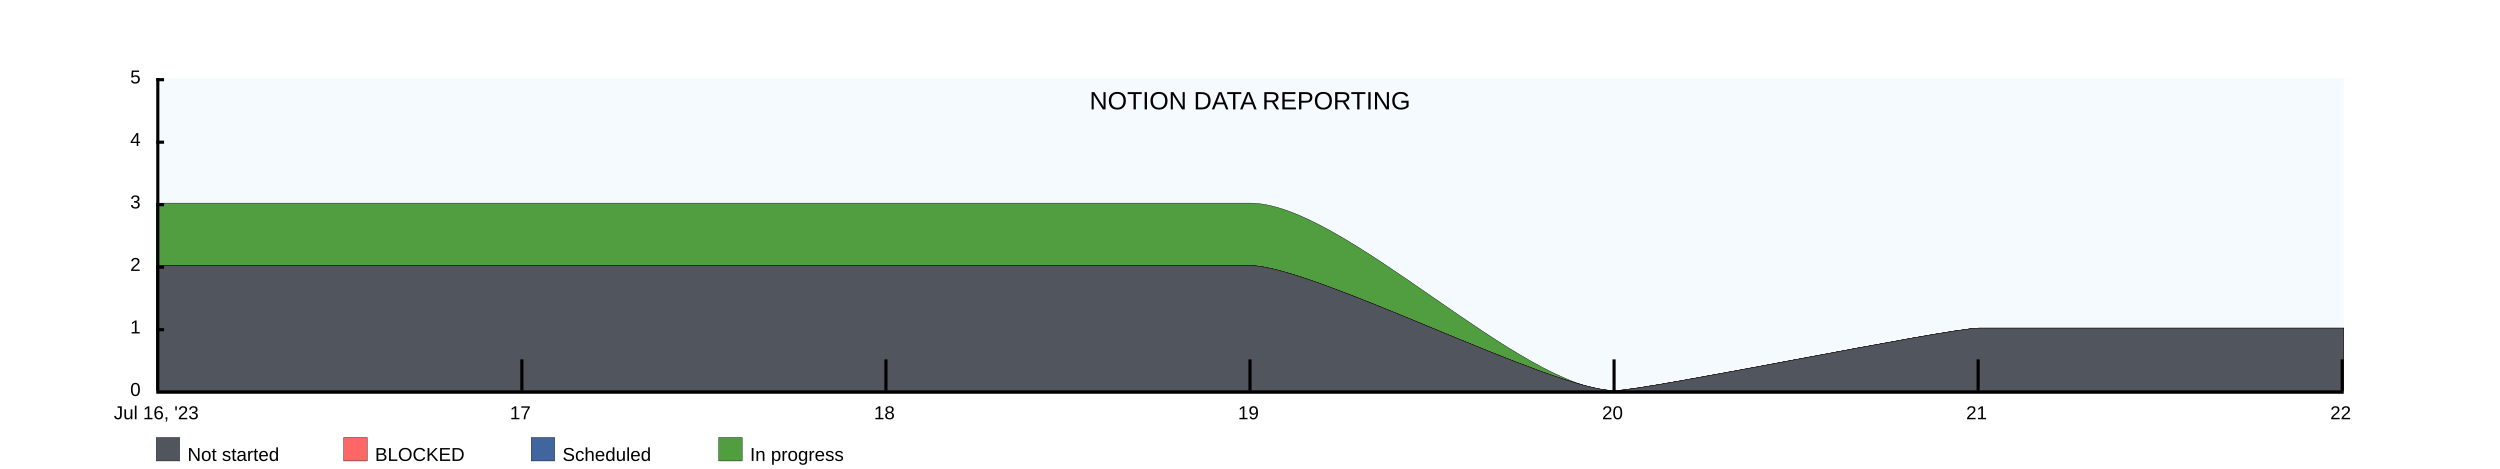
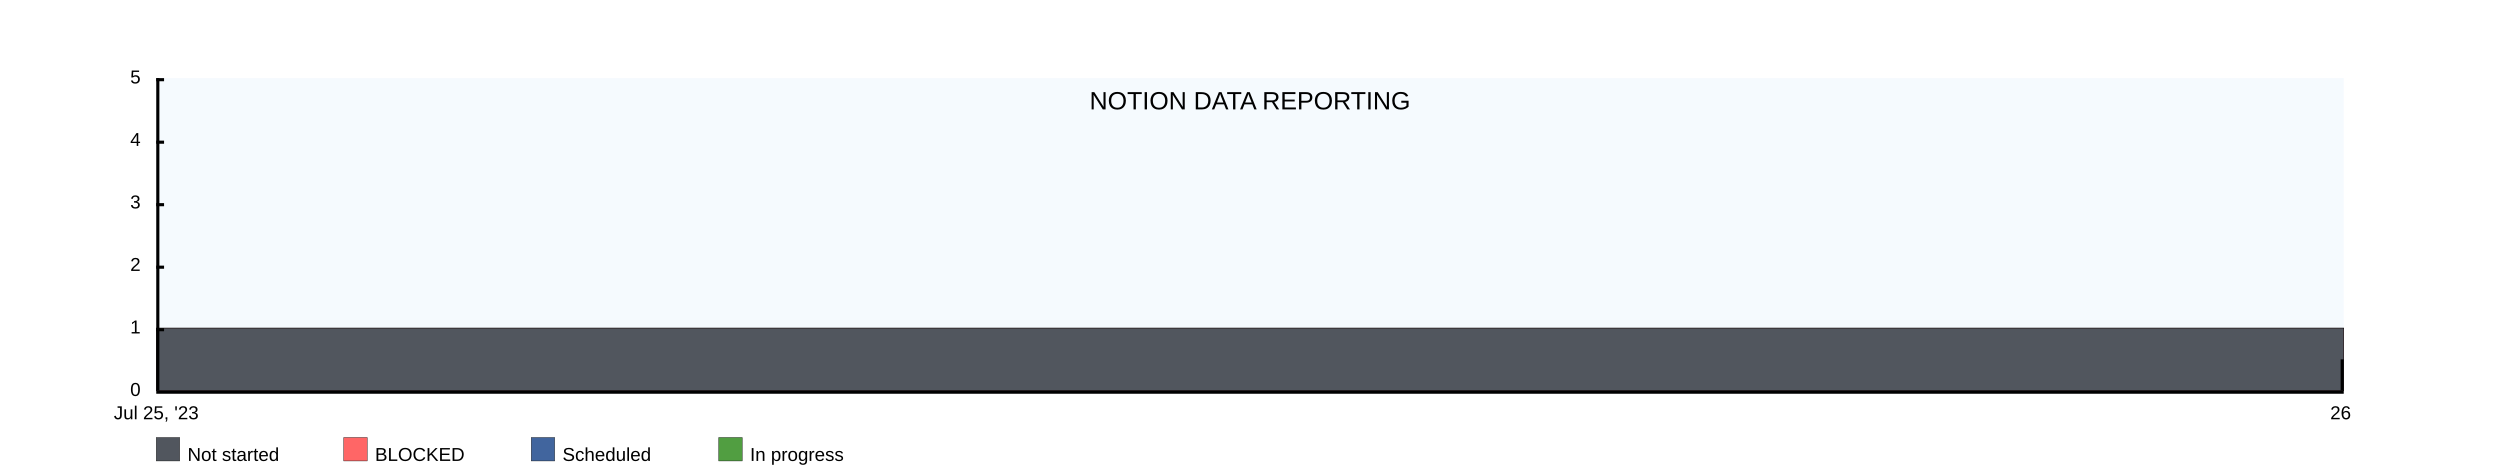
<svg xmlns="http://www.w3.org/2000/svg" width="1600" height="300">
  <rect x="100" y="50" width="1400" height="200" fill="rgba(221, 239, 250, .3)" />
  <clipPath id="theGraph">
    <rect x="100" y="50" width="1400" height="200" fill="black" />
  </clipPath>
  <rect x="100" y="280" width="15" height="15" fill="#51565E" stroke="black" stroke-width="0.25" />
  <text x="120" y="295" font-family="Arial" font-size="12" fill="black">Not started</text>
  <rect x="220" y="280" width="15" height="15" fill="#FF6666" stroke="black" stroke-width="0.25" />
  <text x="240" y="295" font-family="Arial" font-size="12" fill="black">BLOCKED</text>
  <rect x="340" y="280" width="15" height="15" fill="#41659E" stroke="black" stroke-width="0.25" />
  <text x="360" y="295" font-family="Arial" font-size="12" fill="black">Scheduled</text>
  <rect x="460" y="280" width="15" height="15" fill="#519E41" stroke="black" stroke-width="0.25" />
  <text x="480" y="295" font-family="Arial" font-size="12" fill="black">In progress</text>
-   <path d="M 100 130 M 100 130 C 100 130 333.333 130 333.333 130 C 333.333 130 566.667 130 566.667 130 C 566.667 130 800 130 800 130 C 860 130 973.333 250 1033.333 250 C 1053.333 250 1246.667 210 1266.667 210 C 1266.667 210 1500 210 1500 210 C 1500 210 1500 250 1500 250 C 1500 250 100 250 100 250 Z" fill="#519E41" stroke="black" stroke-width="0.25" />
-   <path d="M 100 170 M 100 170 C 100 170 333.333 170 333.333 170 C 333.333 170 566.667 170 566.667 170 C 566.667 170 800 170 800 170 C 840 170 993.333 250 1033.333 250 C 1053.333 250 1246.667 210 1266.667 210 C 1266.667 210 1500 210 1500 210 C 1500 210 1500 250 1500 250 C 1500 250 100 250 100 250 Z" fill="#41659E" stroke="black" stroke-width="0.25" />
-   <path d="M 100 170 M 100 170 C 100 170 333.333 170 333.333 170 C 333.333 170 566.667 170 566.667 170 C 566.667 170 800 170 800 170 C 840 170 993.333 250 1033.333 250 C 1053.333 250 1246.667 210 1266.667 210 C 1266.667 210 1500 210 1500 210 C 1500 210 1500 250 1500 250 C 1500 250 100 250 100 250 Z" fill="#FF6666" stroke="black" stroke-width="0.25" />
-   <path d="M 100 170 M 100 170 C 100 170 333.333 170 333.333 170 C 333.333 170 566.667 170 566.667 170 C 566.667 170 800 170 800 170 C 840 170 993.333 250 1033.333 250 C 1053.333 250 1246.667 210 1266.667 210 C 1266.667 210 1500 210 1500 210 C 1500 210 1500 250 1500 250 C 1500 250 100 250 100 250 Z" fill="#51565E" stroke="black" stroke-width="0.25" />
+   <path d="M 100 210 M 100 210 C 100 210 1500 210 1500 210 C 1500 210 1500 250 1500 250 C 1500 250 100 250 100 250 Z" fill="#519E41" stroke="black" stroke-width="0.25" />
+   <path d="M 100 210 M 100 210 C 100 210 1500 210 1500 210 C 1500 210 1500 250 1500 250 C 1500 250 100 250 100 250 Z" fill="#41659E" stroke="black" stroke-width="0.25" />
+   <path d="M 100 210 M 100 210 C 100 210 1500 210 1500 210 C 1500 210 1500 250 1500 250 C 1500 250 100 250 100 250 Z" fill="#FF6666" stroke="black" stroke-width="0.25" />
+   <path d="M 100 210 M 100 210 C 100 210 1500 210 1500 210 C 1500 210 1500 250 1500 250 C 1500 250 100 250 100 250 Z" fill="#51565E" stroke="black" stroke-width="0.25" />
  <text x="800" y="70" font-family="Arial" font-size="16" fill="black" text-anchor="middle" alignment-baseline="middle">NOTION DATA REPORTING</text>
  <rect x="100" y="250" width="1400" height="2" fill="black" />
  <rect x="100" y="50" width="5" height="2" fill="black" />
  <rect x="100" y="90" width="5" height="2" fill="black" />
  <rect x="100" y="130" width="5" height="2" fill="black" />
  <rect x="100" y="170" width="5" height="2" fill="black" />
  <rect x="100" y="210" width="5" height="2" fill="black" />
  <text x="90" y="50" font-family="Arial" font-size="12" fill="black" text-anchor="end" dominant-baseline="middle">5</text>
  <text x="90" y="90" font-family="Arial" font-size="12" fill="black" text-anchor="end" dominant-baseline="middle">4</text>
  <text x="90" y="130" font-family="Arial" font-size="12" fill="black" text-anchor="end" dominant-baseline="middle">3</text>
  <text x="90" y="170" font-family="Arial" font-size="12" fill="black" text-anchor="end" dominant-baseline="middle">2</text>
  <text x="90" y="210" font-family="Arial" font-size="12" fill="black" text-anchor="end" dominant-baseline="middle">1</text>
  <text x="90" y="250" font-family="Arial" font-size="12" fill="black" text-anchor="end" dominant-baseline="middle">0</text>
-   <text x="100" y="260" font-family="Arial" fill="black" text-anchor="middle" dominant-baseline="hanging">Jul 16, '23</text>
-   <text x="333" y="260" font-family="Arial" fill="black" text-anchor="middle" dominant-baseline="hanging">17</text>
-   <text x="566" y="260" font-family="Arial" fill="black" text-anchor="middle" dominant-baseline="hanging">18</text>
-   <text x="799" y="260" font-family="Arial" fill="black" text-anchor="middle" dominant-baseline="hanging">19</text>
-   <text x="1032" y="260" font-family="Arial" fill="black" text-anchor="middle" dominant-baseline="hanging">20</text>
-   <text x="1265" y="260" font-family="Arial" fill="black" text-anchor="middle" dominant-baseline="hanging">21</text>
-   <text x="1498" y="260" font-family="Arial" fill="black" text-anchor="middle" dominant-baseline="hanging">22</text>
+   <text x="100" y="260" font-family="Arial" fill="black" text-anchor="middle" dominant-baseline="hanging">Jul 25, '23</text>
+   <text x="1498" y="260" font-family="Arial" fill="black" text-anchor="middle" dominant-baseline="hanging">26</text>
  <rect x="100" y="50" width="2" height="200" fill="black" />
-   <rect x="333" y="230" width="2" height="20" fill="black" />
-   <rect x="566" y="230" width="2" height="20" fill="black" />
-   <rect x="799" y="230" width="2" height="20" fill="black" />
-   <rect x="1032" y="230" width="2" height="20" fill="black" />
-   <rect x="1265" y="230" width="2" height="20" fill="black" />
  <rect x="1498" y="230" width="2" height="20" fill="black" />
</svg>
